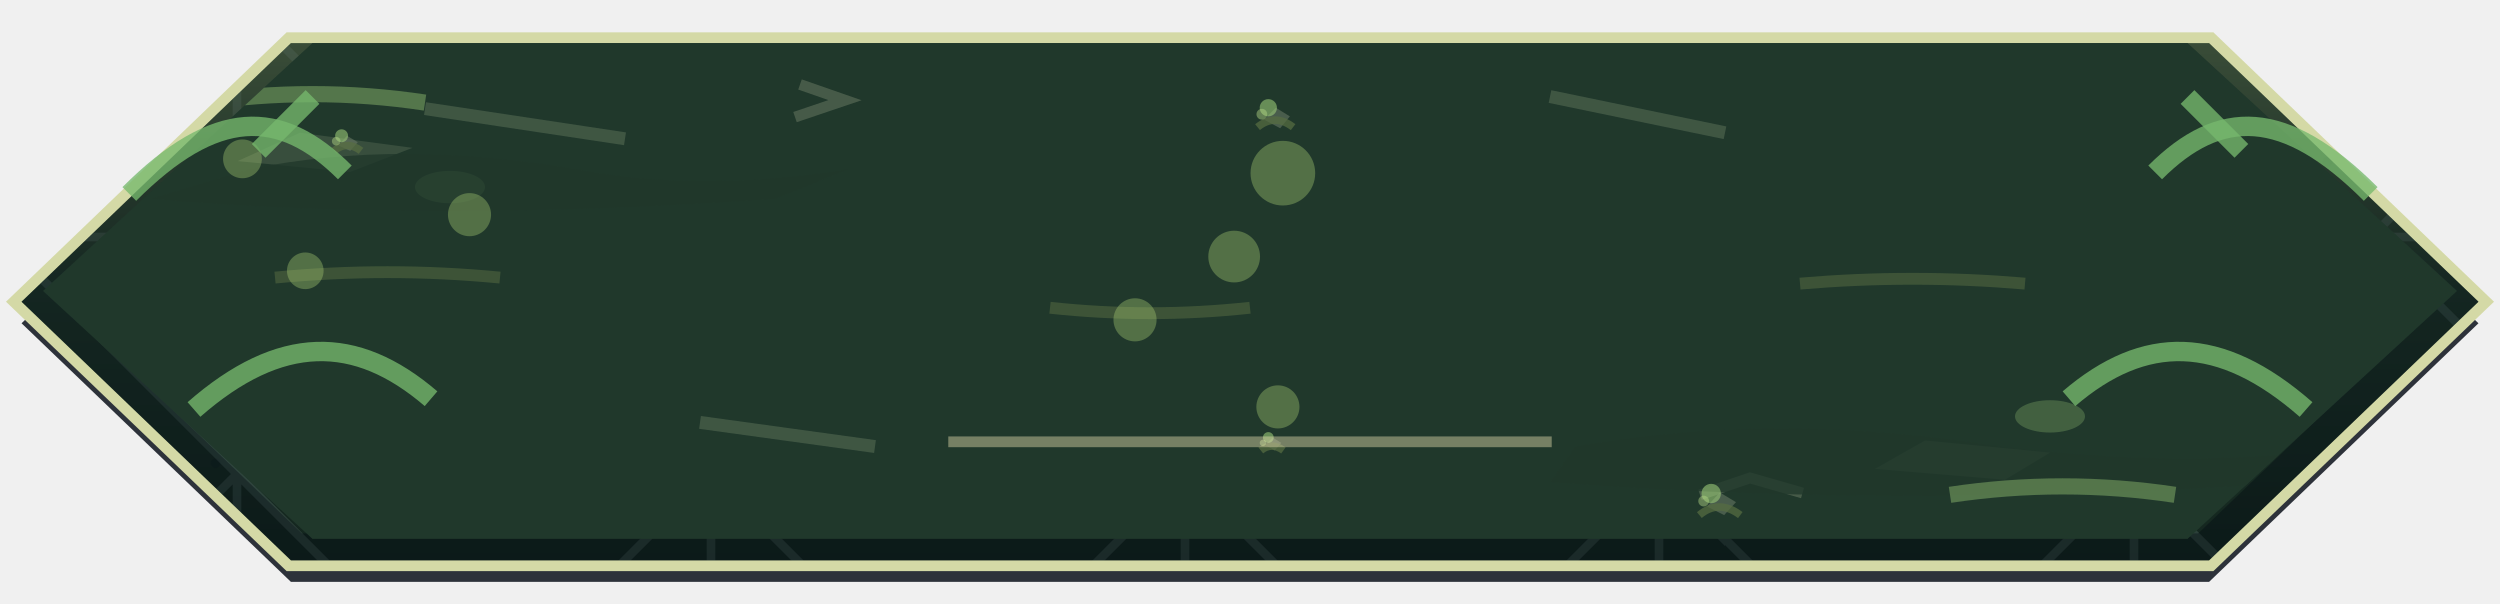
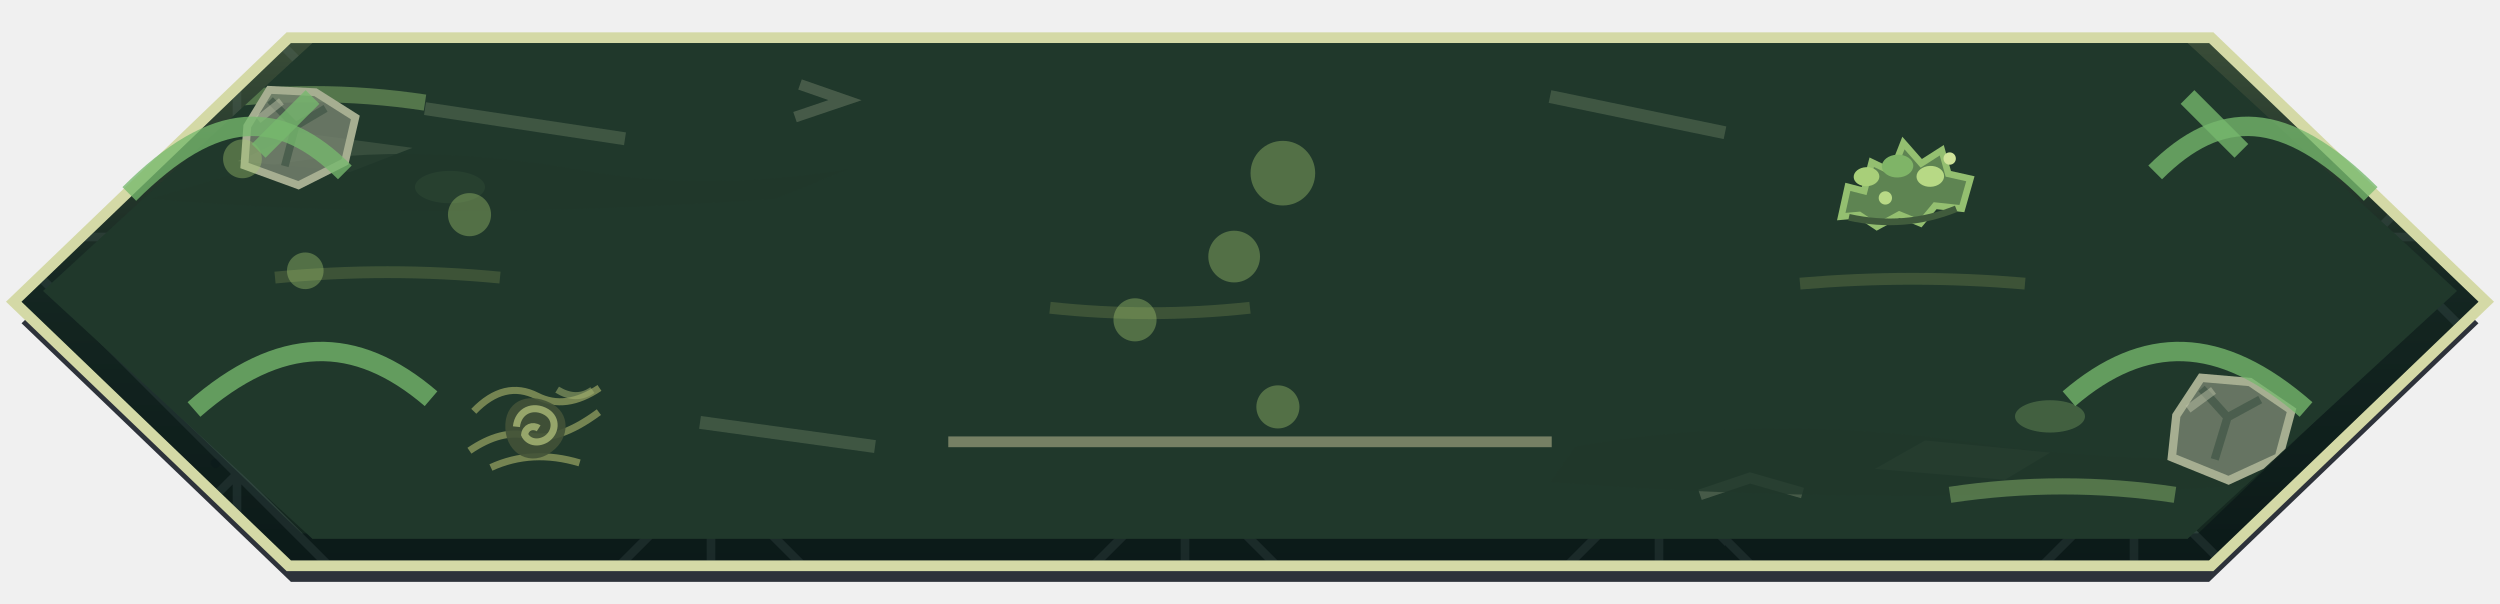
<svg xmlns="http://www.w3.org/2000/svg" width="464" height="112" viewBox="0 0 232 56" role="img" aria-label="M7 secondary-hex-button pressed" data-style="m11-enchanted-forest@0.1.0" data-geometry-shape="wide-hexagon" data-corner-radius="2" data-end-cap-depth="25">
  <defs>
    <linearGradient id="m11-secondary-hex-button-232x56-pressed-plate" x1="0" y1="0" x2="0" y2="1">
      <stop offset="0" stop-color="#5C7650" />
      <stop offset=".48" stop-color="#20382B" />
      <stop offset="1" stop-color="#13251E" />
    </linearGradient>
    <linearGradient id="m11-secondary-hex-button-232x56-pressed-primary" x1="0" y1="0" x2="0" y2="1">
      <stop offset="0" stop-color="#F1E8C8" />
      <stop offset=".45" stop-color="#66D9B2" />
      <stop offset="1" stop-color="#2A856F" />
    </linearGradient>
    <linearGradient id="m11-secondary-hex-button-232x56-pressed-energy" x1="0" y1="0" x2="1" y2="0">
      <stop offset="0" stop-color="#B8E0A5" stop-opacity="0" />
      <stop offset=".5" stop-color="#B8E0A5" stop-opacity=".86" />
      <stop offset="1" stop-color="#B8E0A5" stop-opacity="0" />
    </linearGradient>
    <pattern id="m11-secondary-hex-button-232x56-pressed-grain" width="28" height="28" patternUnits="userSpaceOnUse">
      <circle cx="5" cy="7" r=".6" fill="#FFFFFF" fill-opacity=".12" />
      <circle cx="20" cy="15" r=".45" fill="#061321" fill-opacity=".2" />
    </pattern>
    <pattern id="m11-secondary-hex-button-232x56-pressed-plate-pattern" width="44" height="44" patternUnits="userSpaceOnUse">
      <path d="M0 22H44M22 0V44M0 22L22 0 44 22 22 44Z" fill="none" stroke="#D8FBFF" stroke-opacity=".12" stroke-width=".8" />
    </pattern>
    <mask id="m11-secondary-hex-button-232x56-pressed-mask">
      <path d="M27 4H205L230 28L205 52H27L2 28Z" fill="white" />
    </mask>
  </defs>
  <g opacity="1">
    <g id="m11-secondary-hex-button-232x56-pressed-outer-shadow" data-layer="outer-shadow" transform="translate(0 2)">
      <path d="M27 4H205L230 28L205 52H27L2 28Z" fill="#020812" opacity=".82" />
    </g>
    <g id="m11-secondary-hex-button-232x56-pressed-connected-depth" data-layer="connected-depth" transform="translate(0 1)">
      <path d="M27 4H205L230 28L205 52H27L2 28Z" fill="#071522" opacity=".9" />
    </g>
    <g id="m11-secondary-hex-button-232x56-pressed-outer-frame" data-layer="outer-frame">
      <path d="M27 4H205L230 28L205 52H27L2 28Z" fill="#071421" stroke="#D4D9A6" stroke-width="2" stroke-linejoin="miter" />
    </g>
    <g id="m11-secondary-hex-button-232x56-pressed-inner-plate-fill" data-layer="inner-plate-fill">
      <path d="M27 4H205L230 28L205 52H27L2 28Z" fill="url(#m11-secondary-hex-button-232x56-pressed-plate)" />
    </g>
    <g id="m11-secondary-hex-button-232x56-pressed-surface-grain" data-layer="surface-grain" data-material-source="m8-ice-grain" mask="url(#m11-secondary-hex-button-232x56-pressed-mask)">
      <rect width="232" height="56" fill="url(#m11-secondary-hex-button-232x56-pressed-grain)" />
    </g>
    <g id="m11-secondary-hex-button-232x56-pressed-surface-pattern" data-layer="surface-pattern" data-material-source="m8-crystal-facet-pattern" mask="url(#m11-secondary-hex-button-232x56-pressed-mask)">
      <rect width="232" height="56" fill="url(#m11-secondary-hex-button-232x56-pressed-plate-pattern)" />
    </g>
    <g id="m11-secondary-hex-button-232x56-pressed-side-bevel-shade" data-layer="side-bevel-shade" mask="url(#m11-secondary-hex-button-232x56-pressed-mask)">
      <path d="M27 4H205L230 28L205 52H27L2 28Z" fill="none" stroke="#020812" stroke-opacity=".38" stroke-width="5" />
    </g>
    <g id="m11-secondary-hex-button-232x56-pressed-top-bevel-highlight" data-layer="top-bevel-highlight" mask="url(#m11-secondary-hex-button-232x56-pressed-mask)">
      <path d="M35 10H197" stroke="#FFFFFF" stroke-opacity=".55" stroke-width="3" stroke-linecap="square" />
    </g>
    <g id="m11-secondary-hex-button-232x56-pressed-cold-edge-accent" data-layer="cold-edge-accent" data-material-source="m8-cold-edge-accent" mask="url(#m11-secondary-hex-button-232x56-pressed-mask)">
      <rect x="25" y="8" width="182" height="8" fill="url(#m11-secondary-hex-button-232x56-pressed-energy)" />
    </g>
    <g id="m11-secondary-hex-button-232x56-pressed-ornament-decal" data-layer="ornament-decal" data-material-source="m7-ornament-marks" mask="url(#m11-secondary-hex-button-232x56-pressed-mask)">
      <path d="M33 43h16M183 43h16" stroke="#E6FCFF" stroke-opacity=".5" stroke-width="2" />
    </g>
    <g id="m11-secondary-hex-button-material-stack" data-layer="forest-material-stack" data-material-families="weathered-stone,dark-wood,moss-lichen">
      <path d="M29 4H203L228 27L203 50H29L4 27Z" fill="#20382B" />
    </g>
    <g id="m11-secondary-hex-button-material-detail" data-layer="forest-material-detail" data-material-channels="stone-chips,wood-grain,moss-mask" data-detail-scale="component">
      <path d="M39.44 10.08l18.56 2.8M143.84 8.96l16.24 3.36M64.96 39.2l16.24 2.24" stroke="#6B8063" stroke-width="1.2" stroke-opacity=".72" />
    </g>
    <g id="m11-secondary-hex-button-material-face-depth" data-layer="forest-material-face-depth" data-material-source="shared-face-geometry">
      <clipPath id="m11-secondary-hex-button-face-clip">
        <path d="M29 4H203L228 27L203 50H29L4 27Z" />
      </clipPath>
      <g clip-path="url(#m11-secondary-hex-button-face-clip)">
        <g data-layer="forest-weathered-stone">
          <path d="M27.84 12.32l10.44 1.4 -5.8 2.24 -10.44 -1.008ZM178.64 40.88l11.6 1.12 -4.176 2.52 -12.064 -1.008Z" fill="#7C8D70" fill-opacity=".45" />
          <path d="M74.24 7.84l4.176 1.456 -4.64 1.568M157.76 45.92l4.64 -1.568 4.872 1.4" fill="none" stroke="#9BA687" stroke-width="1" stroke-opacity=".55" />
        </g>
        <g data-layer="forest-dark-wood-grain">
          <path d="M25.52 25.76q10.44 -1.008 20.88 0M97.44 28.56q9.28 1.008 18.56 0M167.04 26.32q10.44 -0.896 20.88 0" fill="none" stroke="#72854C" stroke-width="1.1" stroke-opacity=".62" />
        </g>
        <g data-layer="forest-moss-growth-mask" fill="#9BCB78" fill-opacity=".48">
          <ellipse cx="41.76" cy="17.36" rx="3.248" ry="1.5" />
          <ellipse cx="190.24" cy="38.64" rx="3.248" ry="1.5" />
        </g>
      </g>
    </g>
    <g id="m11-secondary-hex-button-material-restraint" data-layer="forest-material-restraint" data-restraint="edge-anchored-low-opacity">
      <clipPath id="m11-secondary-hex-button-restraint-clip">
        <path d="M29 4H203L228 27L203 50H29L4 27Z" />
      </clipPath>
      <g clip-path="url(#m11-secondary-hex-button-restraint-clip)">
        <path d="M0 0H232V56H0Z" fill="#20382B" fill-opacity=".42" />
        <g data-layer="forest-moss-edge-anchor" fill="#20382B" fill-opacity=".78">
          <path d="M23.2 15.68q13.92 -2.8 30.16 0q11.6 2.24 25.52 -.01l-6.96 2.8q-32.48 2.24 -58 -.02Z" />
          <path d="M146.16 41.44q18.56 -3.36 39.44 -.01q18.56 2.24 32.48 -.03l-4.64 3.36q-37.12 2.52 -69.6 -.01Z" />
        </g>
        <path d="M18.56 9.52q10.44 -1.568 20.88 0M180.96 45.92q10.44 -1.568 20.88 0" fill="none" stroke="#9BCB78" stroke-width="1.5" stroke-opacity=".42" />
      </g>
    </g>
-     <g id="m11-secondary-hex-button-authored-material-clusters" data-layer="forest-authored-material-clusters" data-variation-seed="51731" data-cluster-count="4" data-cluster-scale="component">
+     <g id="m11-secondary-hex-button-authored-material-clusters" data-layer="forest-authored-material-clusters" data-material-families="stone,wood,moss" data-variation-seed="51731" data-cluster-count="4" data-cluster-scale="component" data-placement="component-aware">
      <clipPath id="m11-secondary-hex-button-cluster-clip">
        <path d="M29 4H203L228 27L203 50H29L4 27Z" />
      </clipPath>
      <g clip-path="url(#m11-secondary-hex-button-cluster-clip)">
-         <g data-layer="forest-authored-cluster" data-material-families="stone,wood,moss" transform="translate(118.7 10.7)">
-           <path d="M-1.4 0.4l1.1 -1.1l1.3 0.8l-0.9 1.1Z" fill="#71806A" fill-opacity=".52" />
-           <path d="M-2.0 1.1q1.6 -1.3 3.3 0" fill="none" stroke="#566D42" stroke-width="0.7" stroke-opacity=".72" />
-           <circle cx="-1.0" cy="-0.7" r="0.8" fill="#9BCB78" fill-opacity=".58" />
-           <circle cx="-1.6" cy="-0.1" r="0.5" fill="#B5D887" fill-opacity=".45" />
+         <g data-layer="forest-authored-cluster" data-cluster-kind="stone-chip" transform="translate(28.0 12.6) rotate(-4)">
+           <g data-layer="forest-stone-chip-cluster" data-material-family="stone" transform="scale(1.037)">
+             <path d="M-4.8-1.2l2.2-3.1 4.1.5 3.4 2.5-1.2 3.9-4.3 1.8-4.7-2.1Z" fill="#75816E" fill-opacity=".82" stroke="#A6AE91" stroke-width="0.70" />
+             <path d="M-2.6-3.4l2.1 2.5 2.8-1.4M-.5-.9l-1.2 3.5" fill="none" stroke="#495C4C" stroke-width="0.70" stroke-opacity=".9" />
+             <path d="M-3.8-1.7l2.2-1.5" stroke="#C0C5A9" stroke-width="0.70" stroke-opacity=".48" />
+           </g>
        </g>
-         <g data-layer="forest-authored-cluster" data-material-families="stone,wood,moss" transform="translate(32.5 13.2)">
-           <path d="M-1.1 0.3l0.8 -0.9l1.0 0.6l-0.7 0.8Z" fill="#71806A" fill-opacity=".52" />
-           <path d="M-1.5 0.8q1.2 -1.0 2.5 0" fill="none" stroke="#566D42" stroke-width="0.7" stroke-opacity=".72" />
-           <circle cx="-0.8" cy="-0.6" r="0.6" fill="#9BCB78" fill-opacity=".58" />
-           <circle cx="-1.3" cy="-0.1" r="0.4" fill="#B5D887" fill-opacity=".45" />
+         <g data-layer="forest-authored-cluster" data-cluster-kind="wood-knot" transform="translate(49.6 39.1) rotate(-1)">
+           <g data-layer="forest-wood-knot-cluster" data-material-family="wood" transform="scale(0.936)">
+             <path d="M-6.5 2.8q3.2-2.1 5.8-1.4 2.9.8 7.1-2.2M-6-1.1q3.1-3.1 6.3-1.4 2.8 1.5 6.2-.7M-4.4 4.5q4.1-1.8 8.8-.3" fill="none" stroke="#7F8D57" stroke-width="0.70" stroke-opacity=".9" />
+             <path d="M-2.9.7c-.1-2.7 2.2-3.7 4.5-2.5 2 1 1.9 3.5.1 4.8-2.1 1.6-4.5.2-4.6-2.3Z" fill="#435238" fill-opacity=".9" />
+             <path d="M-1.8.5c.2-1.6 1.7-2.2 3-1.4 1.1.7.9 2.1-.1 2.7-.9.5-1.8.2-2.1-.5.1-.7.8-1 1.4-.6" fill="none" stroke="#A0AE70" stroke-width="0.70" stroke-opacity=".9" />
+             <path d="M2.3-3.1q1.9 1.2 3.5.1" fill="none" stroke="#A0AE70" stroke-width="0.70" stroke-opacity=".55" />
+           </g>
        </g>
-         <g data-layer="forest-authored-cluster" data-material-families="stone,wood,moss" transform="translate(118.3 41.1)">
-           <path d="M-0.9 0.2l0.7 -0.7l0.8 0.5l-0.6 0.7Z" fill="#71806A" fill-opacity=".52" />
-           <path d="M-1.3 0.7q1.0 -0.8 2.1 0" fill="none" stroke="#566D42" stroke-width="0.7" stroke-opacity=".72" />
-           <circle cx="-0.6" cy="-0.5" r="0.5" fill="#9BCB78" fill-opacity=".58" />
-           <circle cx="-1.1" cy="-0.0" r="0.3" fill="#B5D887" fill-opacity=".45" />
+         <g data-layer="forest-authored-cluster" data-cluster-kind="moss-lichen" transform="translate(176.5 16.9) rotate(-2)">
+           <g data-layer="forest-moss-lichen-cluster" data-material-family="moss" transform="scale(0.883)">
+             <path d="M-6.5 3.4l.8-3.1 1.7.5.9-3 2.1 1.1 1.3-3 1.8 2.2 2.2-1.3.6 2.5 2.3.6-1 3.1-2.8-.4-1.6 1.8-2.2-1-2.4 1.2-1.8-1.3Z" fill="#668E58" fill-opacity=".88" stroke="#94BF70" stroke-width="0.70" />
+             <ellipse cx="-3.7" cy="-.7" rx="1.35" ry="1" fill="#A8CF79" />
+             <ellipse cx="-.4" cy="-1.7" rx="1.65" ry="1.2" fill="#7FB467" />
+             <ellipse cx="3" cy="-.5" rx="1.45" ry="1.1" fill="#B7D985" />
+             <circle cx="5.1" cy="-2.3" r=".65" fill="#D0E39A" />
+             <circle cx="-1.8" cy="1.6" r=".7" fill="#B8D986" />
+             <path d="M-5.7 3.5q5.8 1.5 11.3-.5" fill="none" stroke="#405B3C" stroke-width="0.70" />
+           </g>
        </g>
-         <g data-layer="forest-authored-cluster" data-material-families="stone,wood,moss" transform="translate(160.0 46.6)">
-           <path d="M-1.6 0.4l1.2 -1.3l1.5 0.9l-1.1 1.2Z" fill="#71806A" fill-opacity=".52" />
-           <path d="M-2.3 1.2q1.8 -1.5 3.8 0" fill="none" stroke="#566D42" stroke-width="0.7" stroke-opacity=".72" />
-           <circle cx="-1.2" cy="-0.8" r="0.9" fill="#9BCB78" fill-opacity=".58" />
-           <circle cx="-1.9" cy="-0.1" r="0.5" fill="#B5D887" fill-opacity=".45" />
+         <g data-layer="forest-authored-cluster" data-cluster-kind="stone-chip" transform="translate(207.3 39.7) rotate(-2)">
+           <g data-layer="forest-stone-chip-cluster" data-material-family="stone" transform="scale(1.103)">
+             <path d="M-4.8-1.2l2.2-3.1 4.1.5 3.4 2.5-1.2 3.9-4.3 1.8-4.7-2.1Z" fill="#75816E" fill-opacity=".82" stroke="#A6AE91" stroke-width="0.70" />
+             <path d="M-2.6-3.4l2.1 2.5 2.8-1.4M-.5-.9l-1.2 3.5" fill="none" stroke="#495C4C" stroke-width="0.70" stroke-opacity=".9" />
+             <path d="M-3.8-1.7l2.2-1.5" stroke="#C0C5A9" stroke-width="0.70" stroke-opacity=".48" />
+           </g>
        </g>
      </g>
    </g>
    <g id="m11-secondary-hex-button-moss-variation" data-layer="forest-variation" data-variation-seed="51731" data-variation-baseline="false" fill="#A6CC72" fill-opacity=".38">
      <circle cx="119.05" cy="16.07" r="3.0" />
      <circle cx="114.53" cy="23.81" r="2.4" />
      <circle cx="22.50" cy="14.74" r="1.8" />
      <circle cx="43.57" cy="19.92" r="2.0" />
      <circle cx="105.33" cy="29.68" r="2.0" />
      <circle cx="118.59" cy="37.76" r="2.0" />
      <circle cx="28.33" cy="25.13" r="1.7" />
    </g>
    <g id="m11-secondary-hex-button-leaf-vine-ornament" data-layer="forest-ornament" data-ornament="leaf-vine" data-ornament-count="4" fill="none" stroke="#76B86D" stroke-opacity=".78" stroke-width="1.8">
      <path d="M12 18c8-8 14-8 20-2M220 18c-8-8-14-8-20-2M18 38c8-7 15-7 22-1M214 38c-8-7-15-7-22-1" />
      <path d="M24 14l5-5M208 14l-5-5" />
    </g>
    <g id="m11-secondary-hex-button-parchment-typography" data-layer="forest-typography" data-typography-preset="m11-parchment-sage-action" data-semantic-text="required">
      <path d="M88 41h56" stroke="#EDE3B4" stroke-opacity=".42" />
    </g>
    <g id="m11-enchanted-forest-secondary-hex-button-content" data-layer="content" data-slot="editable-secondary-hex-button-content" data-safe-x="39" data-safe-y="10" data-safe-width="154" data-safe-height="38" />
  </g>
</svg>
